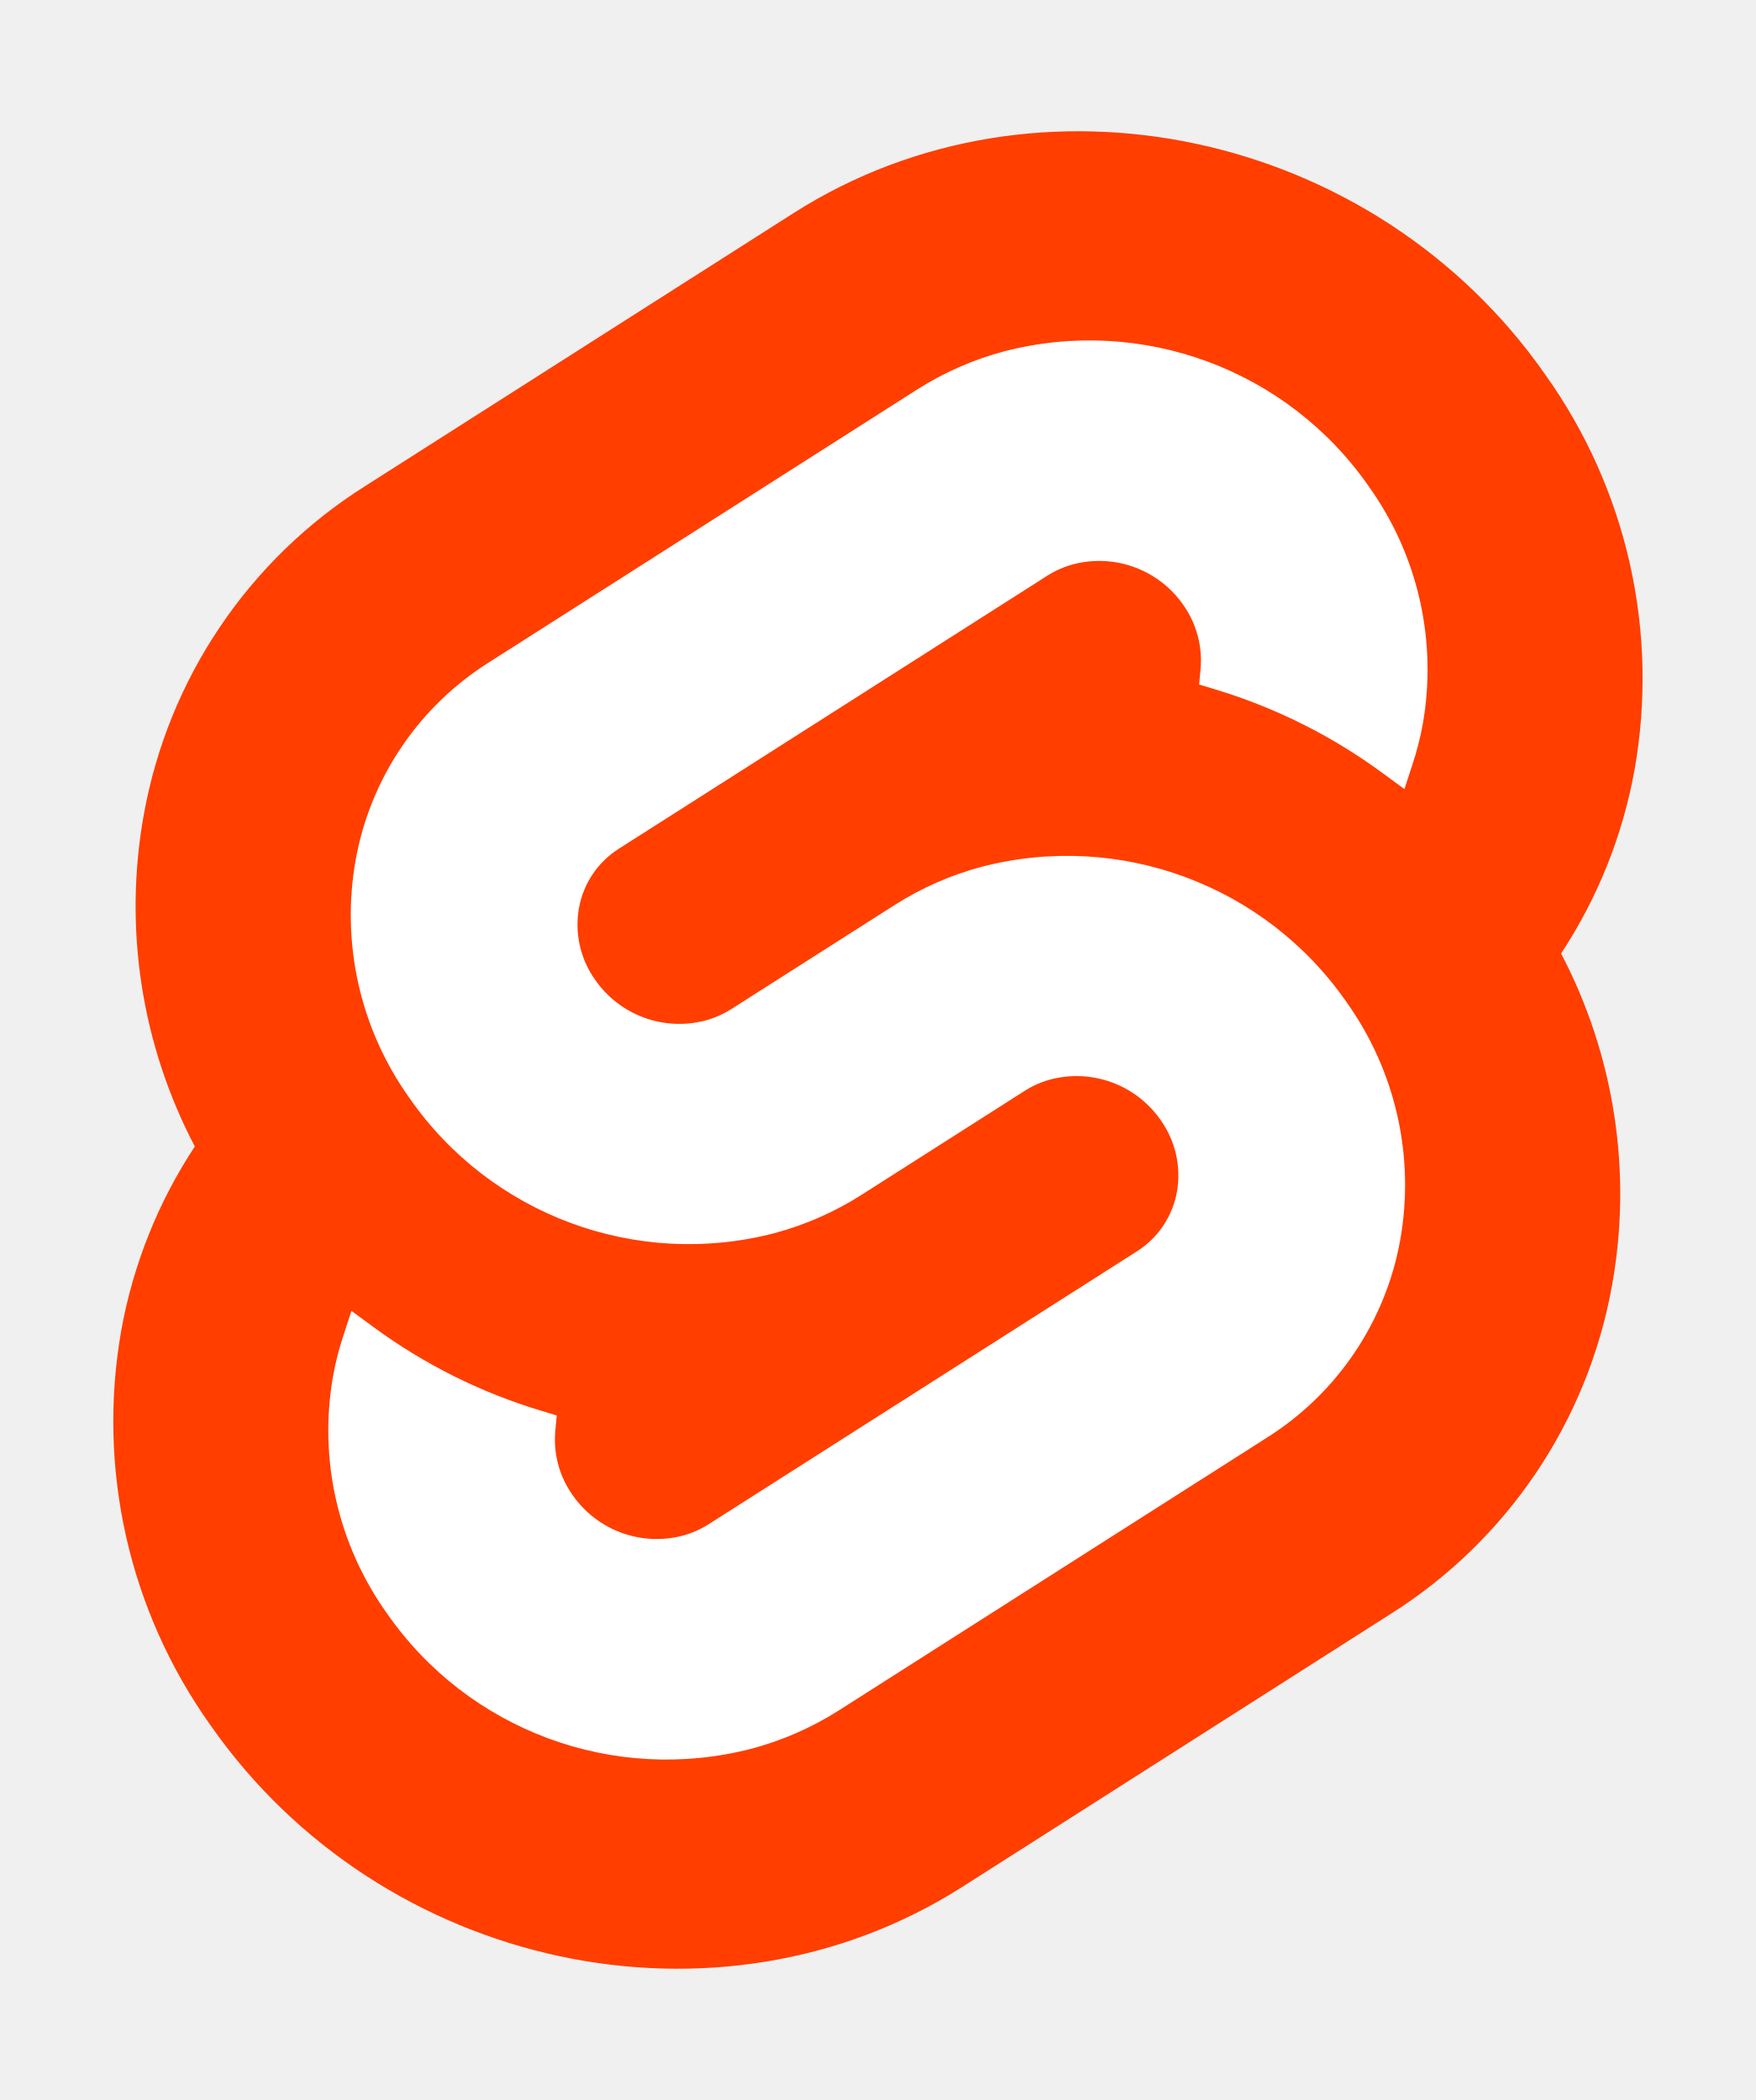
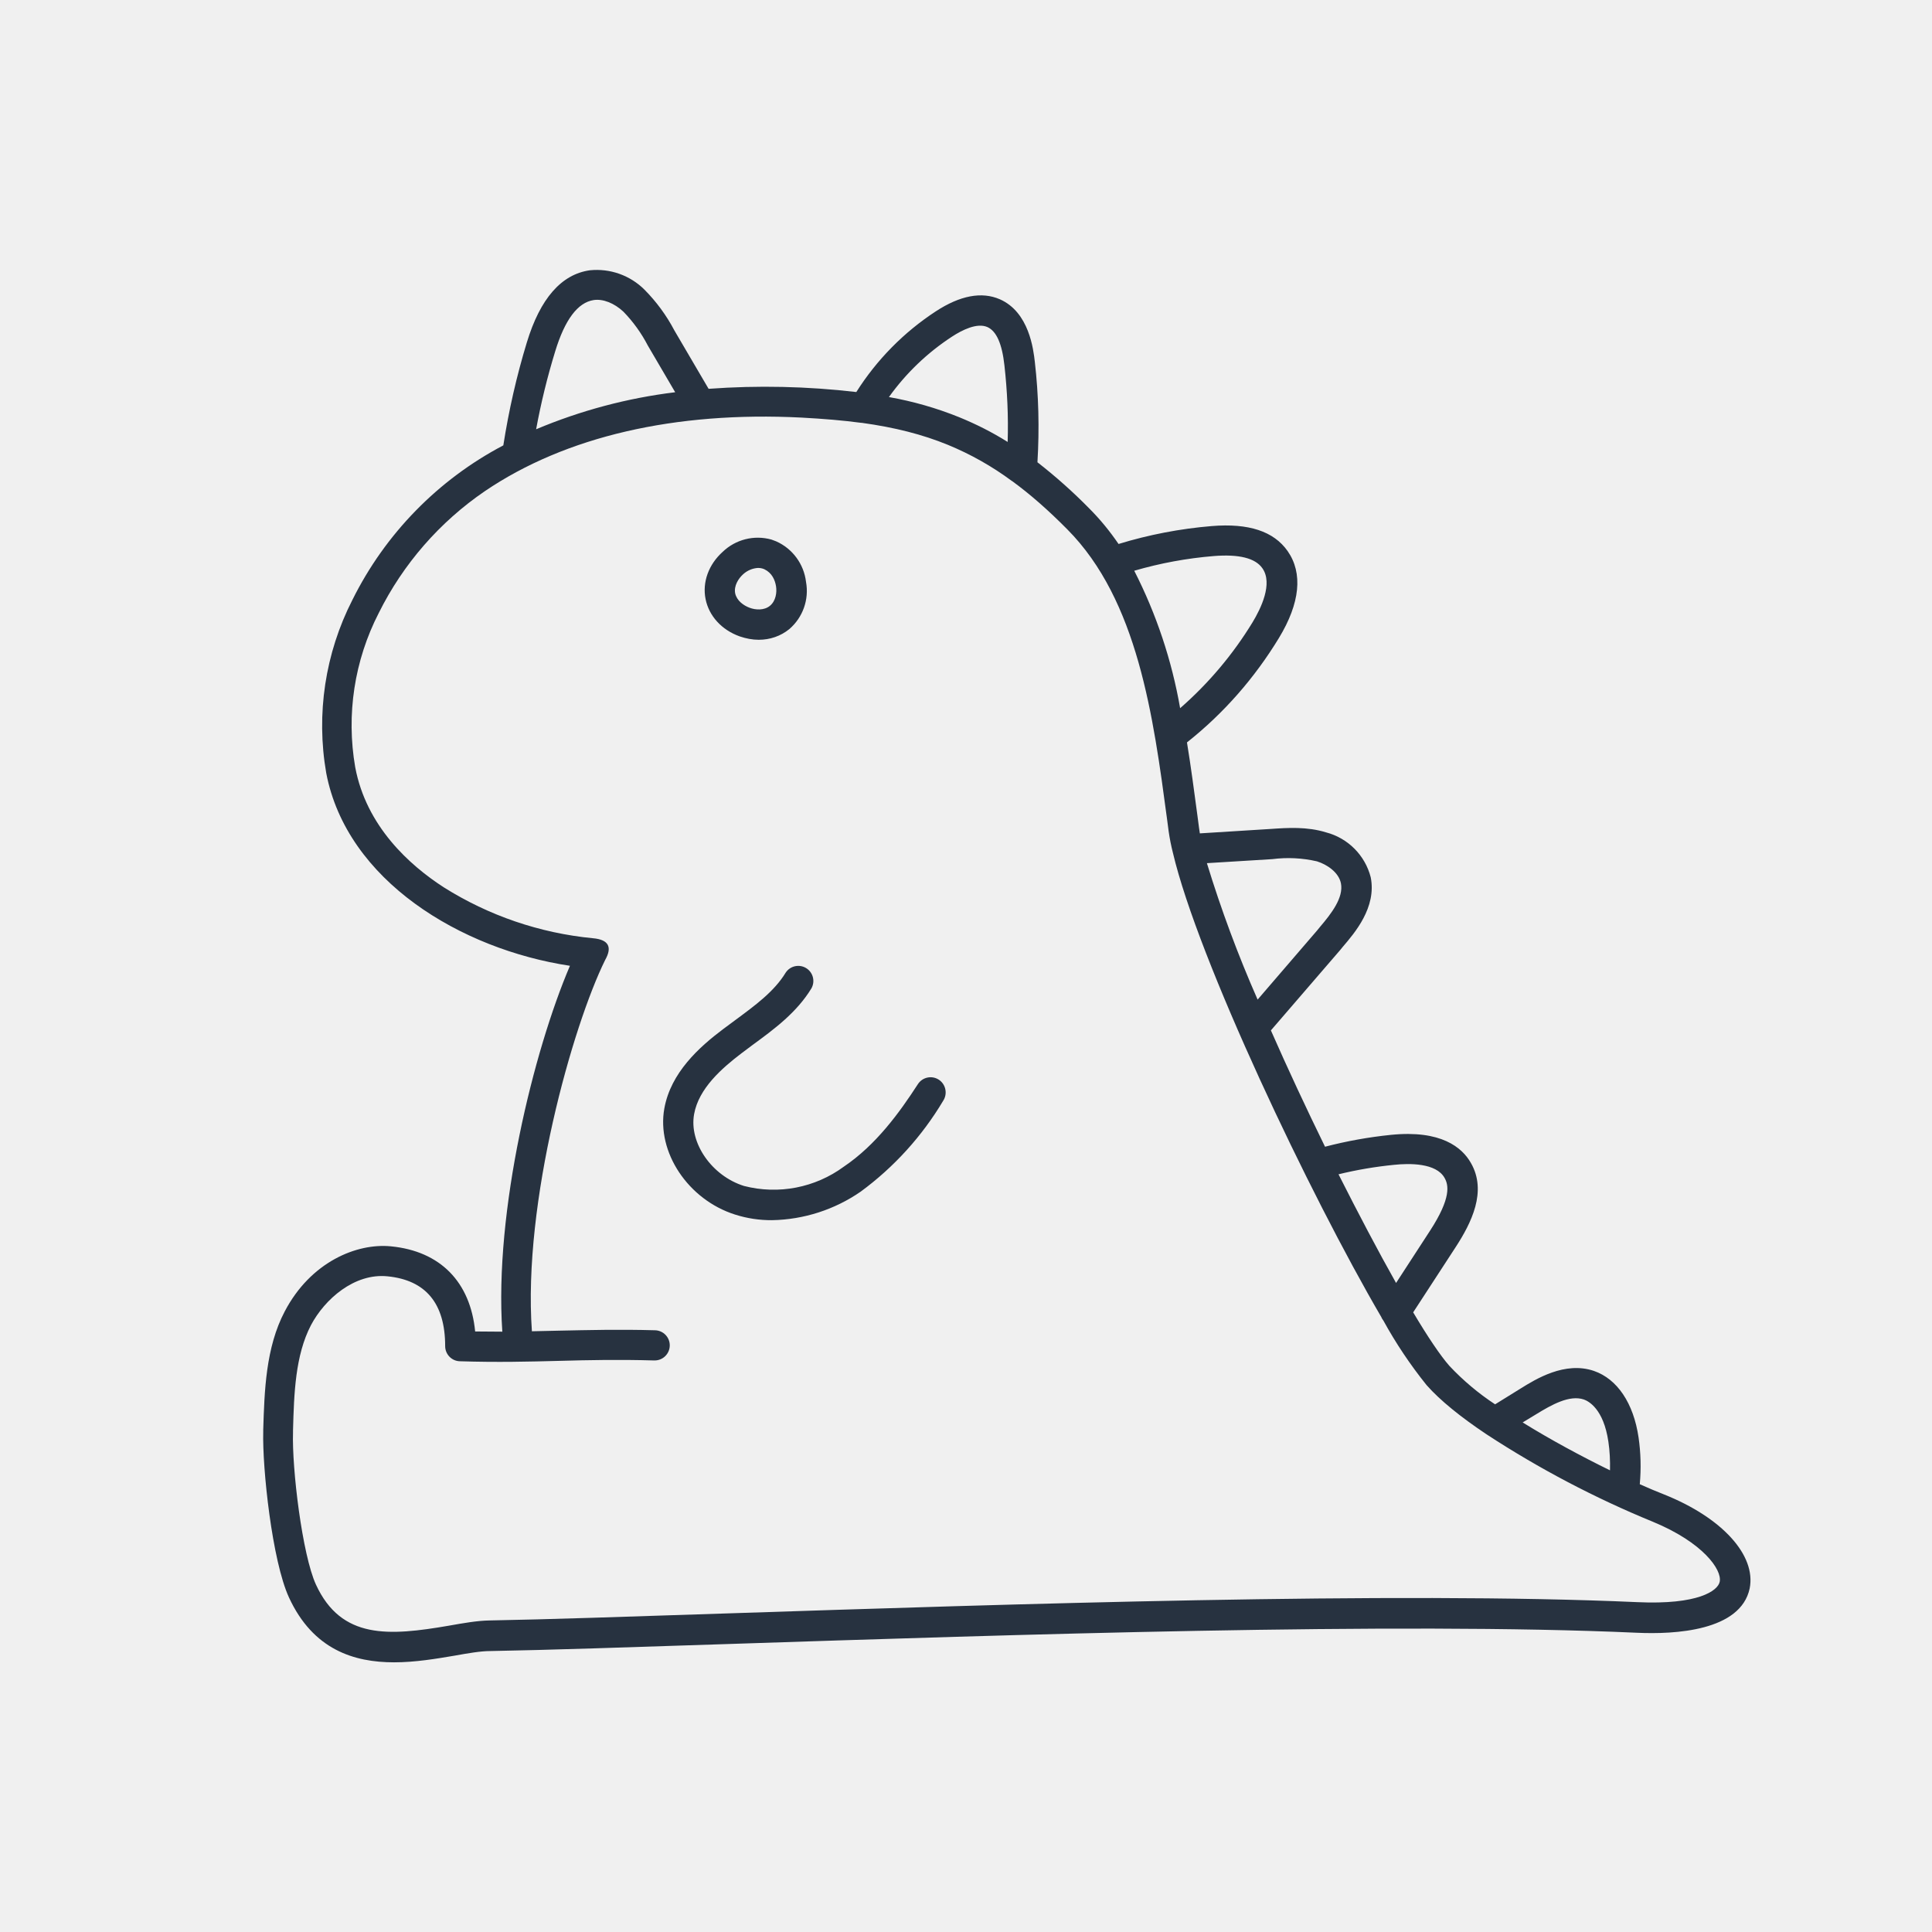
- <svg xmlns="http://www.w3.org/2000/svg" width="107" height="128" viewBox="0 0 107 128">
-   <path d="M94.157 22.819c-10.4-14.885-30.94-19.297-45.792-9.835L22.282 29.608A29.92 29.92 0 0 0 8.764 49.65a31.5 31.5 0 0 0 3.108 20.231 30 30 0 0 0-4.477 11.183 31.9 31.9 0 0 0 5.448 24.116c10.402 14.887 30.942 19.297 45.791 9.835l26.083-16.624A29.92 29.92 0 0 0 98.235 78.35a31.53 31.53 0 0 0-3.105-20.232 30 30 0 0 0 4.474-11.182 31.88 31.88 0 0 0-5.447-24.116" style="fill:#ff3e00" />
-   <path d="M45.817 106.582a20.72 20.72 0 0 1-22.237-8.243 19.17 19.17 0 0 1-3.277-14.503 18 18 0 0 1 .624-2.435l.49-1.498 1.337.981a33.6 33.6 0 0 0 10.203 5.098l.97.294-.09.968a5.85 5.85 0 0 0 1.052 3.878 6.24 6.24 0 0 0 6.695 2.485 5.8 5.8 0 0 0 1.603-.704L69.27 76.28a5.43 5.43 0 0 0 2.45-3.631 5.8 5.8 0 0 0-.987-4.371 6.24 6.24 0 0 0-6.698-2.487 5.7 5.7 0 0 0-1.6.704l-9.953 6.345a19 19 0 0 1-5.296 2.326 20.72 20.72 0 0 1-22.237-8.243 19.17 19.17 0 0 1-3.277-14.502 17.99 17.99 0 0 1 8.13-12.052l26.081-16.623a19 19 0 0 1 5.3-2.329 20.72 20.72 0 0 1 22.237 8.243 19.17 19.17 0 0 1 3.277 14.503 18 18 0 0 1-.624 2.435l-.49 1.498-1.337-.98a33.6 33.6 0 0 0-10.203-5.1l-.97-.294.09-.968a5.86 5.86 0 0 0-1.052-3.878 6.24 6.24 0 0 0-6.696-2.485 5.8 5.8 0 0 0-1.602.704L37.73 51.72a5.42 5.42 0 0 0-2.449 3.63 5.79 5.79 0 0 0 .986 4.372 6.24 6.24 0 0 0 6.698 2.486 5.8 5.8 0 0 0 1.602-.704l9.952-6.342a19 19 0 0 1 5.295-2.328 20.72 20.72 0 0 1 22.237 8.242 19.17 19.17 0 0 1 3.277 14.503 18 18 0 0 1-8.13 12.053l-26.081 16.622a19 19 0 0 1-5.3 2.328" style="fill:#fff" />
+ <svg xmlns="http://www.w3.org/2000/svg" viewBox="0 0 960 960" version="1.1" xml:space="preserve">
+   <style>
+         path {
+             fill: #273240;
+         }
+         @media (prefers-color-scheme: dark) {
+             path { fill: #ffffff; }
+         }
+     </style>
+   <path id="outline" d="M367.5 316.2c3.2 1.1 6.4 1.7 9.5 1.7 5.6 0 10.9-1.8 15.2-5.3a25 25 0 0 0 8.3-23.5 25.3 25.3 0 0 0-14.8-20.1l-2.4-.9a25.2 25.2 0 0 0-24.2 6.1c-7 6.3-10.2 15.1-8.5 23.5s8 15.3 16.9 18.5zm1.7-30.8a12 12 0 0 1 7.5-3.2c1.6 0 2.8.5 3.2.7 3.7 1.8 5.2 5.3 5.7 8.4.5 3.1-.1 7.3-3 9.7-2.9 2.4-7.2 2.1-10.1 1-3-1.1-6.4-3.5-7.2-7.2-.7-3.7 1.6-7.3 3.9-9.4zm457.7 457.2c-3.8-1.5-7.9-3.2-12.1-5.1.7-7.8.5-15.6-.6-23.2-2.5-17.1-10.6-29.1-22.2-33.1-14.4-4.9-28.8 4-36.5 8.8l-12.1 7.5-.5.3a126.4 126.4 0 0 1-22.7-19.1c-4.4-5-10.7-14.3-18-26.6l21.1-32.4c7.8-12 15.7-27.7 7.6-41.8-4.4-7.8-14.9-16.5-39.7-14a217 217 0 0 0-32.8 5.9c-9.3-19-18.5-38.7-26.9-57.8l34.4-39.9 1.3-1.6c5.9-6.9 16.9-19.6 13.9-34.6a31 31 0 0 0-22.2-22.3c-9.4-2.9-19-2.3-27.5-1.7l-35.2 2.2-.4-2.7-.8-6.1c-1.6-11.9-3.2-24.2-5.2-36.4 18.3-14.5 33.6-32 45.7-51.9 10.5-17.3 12-32.2 4.3-43.2-6.9-9.8-19.3-13.9-37.7-12.4a220.3 220.3 0 0 0-46.3 8.9c-4.3-6.3-9.1-12.2-14.6-17.7a258.7 258.7 0 0 0-25.7-22.9c1-16.7.6-33.4-1.3-49.9-.7-6.1-2.8-24.7-17.4-31.1-9-3.9-19.7-1.9-31.8 6a132.6 132.6 0 0 0-39.5 40.1 388.5 388.5 0 0 0-73.4-1.6l-4.4-7.5-12.6-21.5a84.6 84.6 0 0 0-14.9-20.3 33.6 33.6 0 0 0-27.1-9.6c-14.2 2-24.7 14.1-31.3 35.8-5.1 16.7-9 33.9-11.7 51.2a174.4 174.4 0 0 0-75 76.8 137.3 137.3 0 0 0-13 86c10.2 53.5 66.9 87.6 121.1 95.8-18 42.1-37.7 121.9-33.6 181.8l-13.5-.1c-2.4-24.6-17.3-39.9-41.8-42.3-17-1.7-39.9 7.7-52.8 32.3-9.5 18-10.1 39.7-10.7 58.8v.9c-.5 18.1 4.4 64.3 12.8 82.5 12 26 32.4 32.2 52.2 32.2 10.6 0 21.1-1.8 30-3.3 6.7-1.2 13-2.3 17.8-2.3 28.2-.5 69.9-1.9 118.3-3.5 140-4.6 331.7-11 451.3-5.6 19.1.9 51.7-.9 56.2-22 3.3-16.5-13.7-35.2-42.5-46.7zm-63.7-39.8c7.8-4.8 16.7-9.8 23.8-7.4 2.3.8 9.8 4.6 12.2 21 .7 4.7.9 9.4.8 14.2-14.3-7-29.7-15.3-43.4-23.8l6.6-4zm-70.5-124c7.6-.8 20.9-1 25.1 6.5 2 3.5 3.4 9.9-7.2 26.2l-16.9 26c-8.8-15.6-18.6-34.2-28.6-54a199 199 0 0 1 27.6-4.7zm-60.5-151.9a63 63 0 0 1 22.2 1.1c5.1 1.6 10.8 5.5 11.9 10.9 1.4 7.1-4.7 15-10.5 21.8l-1.3 1.6-29.6 34.4a616.6 616.6 0 0 1-25.2-67.8l32.5-2zm-29.1-150.6c12.5-1 20.7 1 24.2 6.1 5.3 7.6-.8 20-4.9 26.8a183.6 183.6 0 0 1-36 42.7 241 241 0 0 0-22.8-68.3 199 199 0 0 1 39.5-7.3zM473 167.3c5.2-3.4 12.5-7 17.6-4.8 4.5 2 7.3 8.2 8.5 19.1 1.4 12.6 2 25.3 1.6 38-7.8-4.9-15.8-8.9-24.1-12.3a174 174 0 0 0-34.9-10 117.4 117.4 0 0 1 31.3-30zm-197.1 7.2c4.8-15.7 11.2-24.2 19.1-25.4 4.6-.7 10.2 1.5 14.8 5.8a71.4 71.4 0 0 1 12.1 16.8l12.6 21.5 1 1.7a258.7 258.7 0 0 0-69.1 18.4 343 343 0 0 1 9.5-38.8zM854.5 786c-.9 4.4-10.6 11.5-40.9 10.1-120.3-5.4-312.3 1-452.5 5.6-48.3 1.6-89.9 3-118 3.5-5.9.1-12.8 1.3-20.1 2.6-29.7 5.1-53.4 6.9-66-20.4-6.8-14.8-12-57.7-11.4-75.8v-.9c.5-18.3 1.1-37.2 8.9-52.2 6.8-12.9 21.6-26 38.1-24.3 19 1.9 28.6 13.5 28.6 34.7 0 4 3.2 7.4 7.3 7.5 18.7.6 34.4.2 49.6-.2 14.5-.4 29.5-.7 46.9-.2h.2a7.5 7.5 0 0 0 .2-15c-17.8-.5-33-.1-47.7.2l-13.4.3c-4.6-64.2 20.3-151.9 36.4-184.5 3.5-6.2 2-10.1-6.1-10.8a169.6 169.6 0 0 1-74.1-25.3c-17-11-38.5-30.3-44-59.7a122 122 0 0 1 11.7-76.6A159 159 0 0 1 241 244c40-27.1 94.4-39.7 157.3-36.5 11 .6 20.7 1.4 29.6 2.6h.3c16.6 2.3 30.2 5.8 42.7 10.9a148 148 0 0 1 31.9 18l.2.1c8.9 6.5 17.9 14.4 27.3 23.9 35.1 35.3 42.8 93.1 49.6 144l.8 6.1a102.4 102.4 0 0 0 2.1 10.6c12.4 52.8 68 169.9 103.6 230.8.2.6.6 1.1 1 1.7a220.8 220.8 0 0 0 21.5 32.1c6.8 7.7 17.2 16 29.3 24.1l.6.4a492.5 492.5 0 0 0 82.6 43.4c24.7 10.2 34.4 23.8 33.1 29.8zM468.7 546.9a153.6 153.6 0 0 1-41 45.2 80 80 0 0 1-44.1 14.2 59 59 0 0 1-18.4-2.8c-23.3-7.4-39-31-35.1-52.7 3.2-17.8 17.3-30.5 29.3-39.5l5.8-4.3c10-7.4 19.5-14.3 25.2-23.7a7.5 7.5 0 0 1 12.8 7.8c-7.3 12-18.4 20.2-29.2 28.1l-5.6 4.2c-9.7 7.4-21.2 17.4-23.5 30.2-2.6 14.3 8.8 30.7 24.8 35.7a58.9 58.9 0 0 0 49.6-9.6c16-10.8 27.6-26.8 36.8-41a7.5 7.5 0 0 1 10.4-2.2c3.5 2.3 4.4 7 2.2 10.4z" />
</svg>
